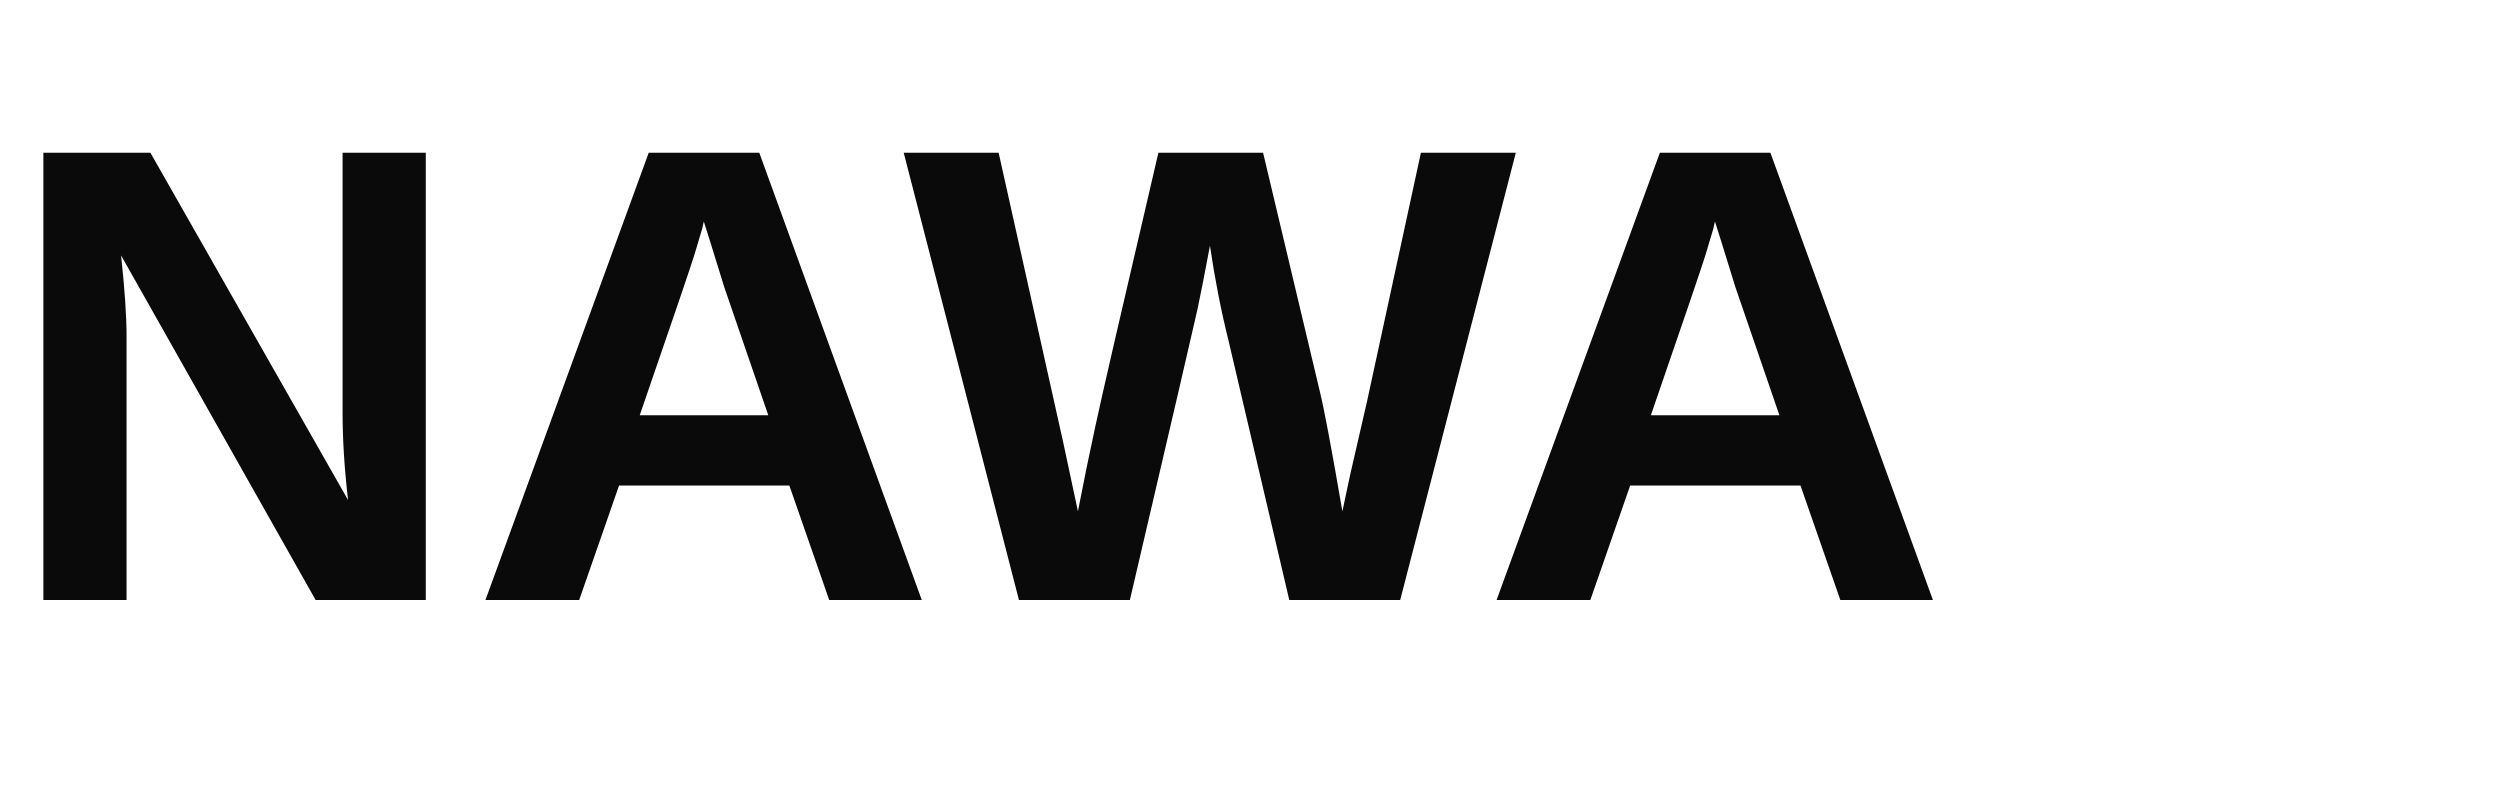
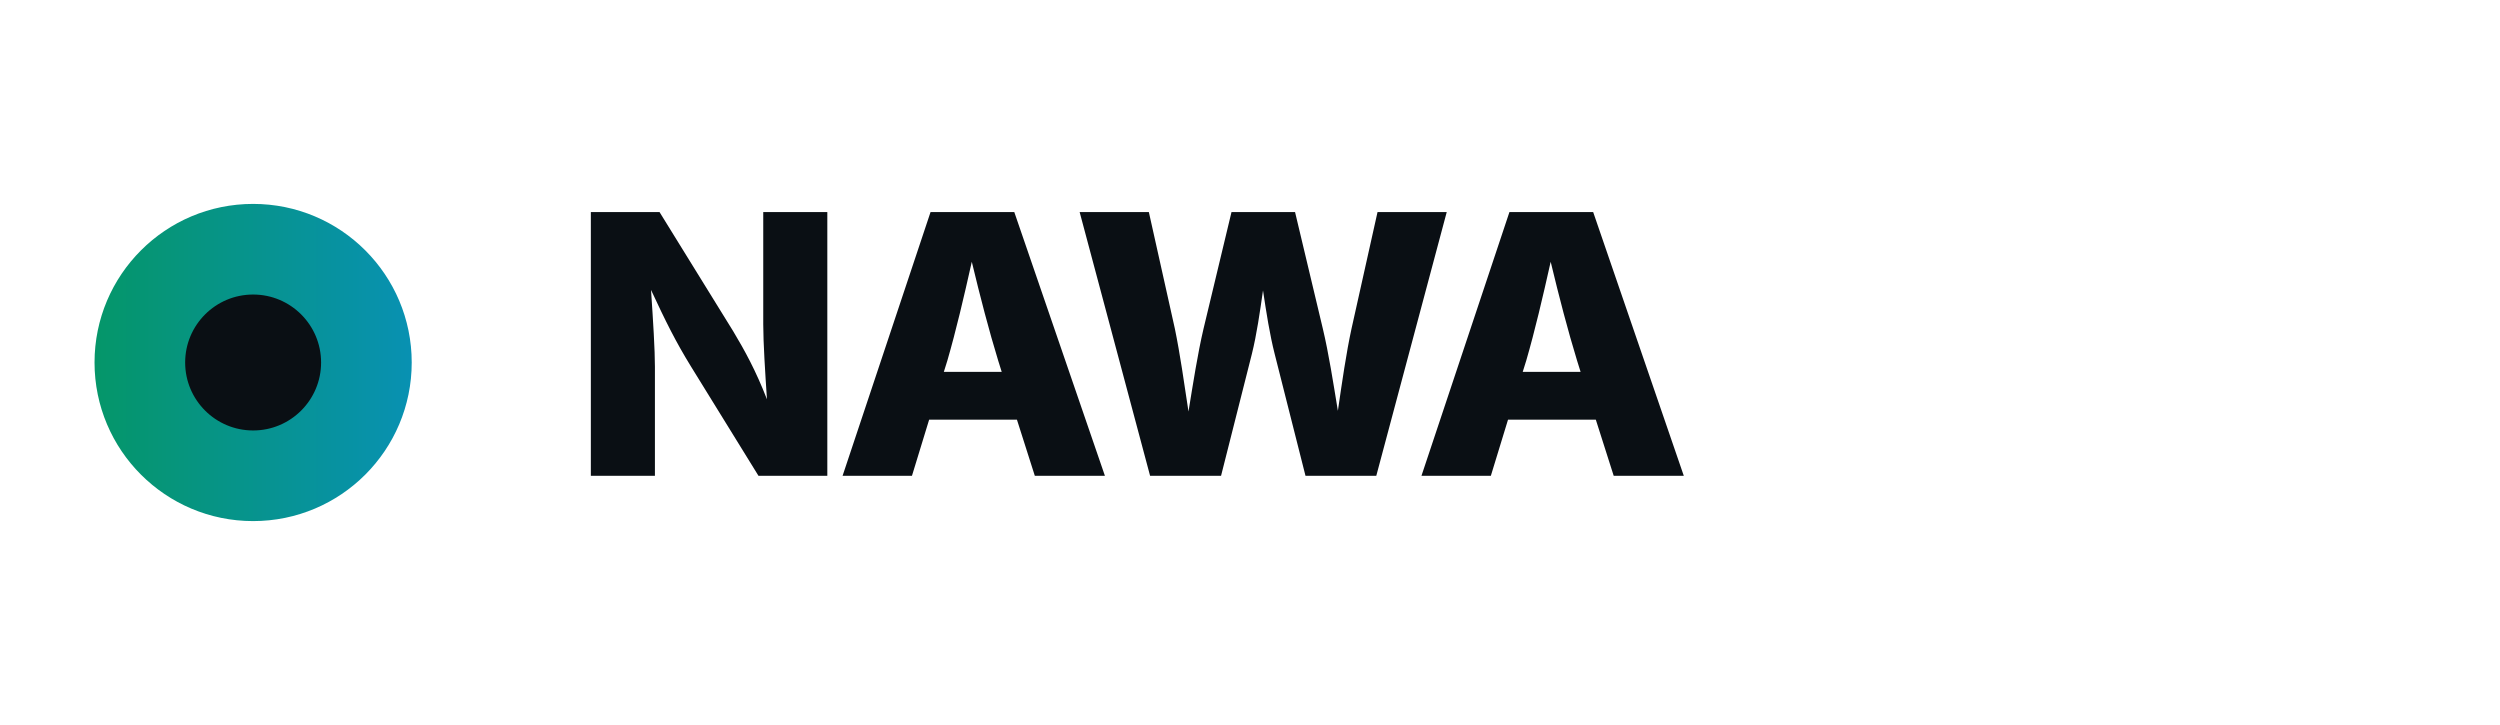
- <svg xmlns="http://www.w3.org/2000/svg" viewBox="0 0 100 32" fill="none">
-   <text x="0" y="24" font-family="Arial, Helvetica, sans-serif" font-weight="800" font-size="26" fill="#0a0a0a">NAWA</text>
+ <svg xmlns="http://www.w3.org/2000/svg" viewBox="0 0 220 64" width="200" height="58" role="img" aria-label="NAWA">
+   <defs>
+     <linearGradient id="gN" x1="0" y1="0" x2="1" y2="0">
+       <stop offset="0" stop-color="#059669" />
+       <stop offset="1" stop-color="#0891B2" />
+     </linearGradient>
+   </defs>
+   <circle cx="22" cy="32" r="14" fill="url(#gN)" />
+   <circle cx="22" cy="32" r="6" fill="#0A0F14" />
+   <text x="50" y="42" font-family="-apple-system,Inter,Arial,sans-serif" font-weight="800" font-size="32" fill="#0A0F14" letter-spacing="-1.2">NAWA</text>
</svg>
